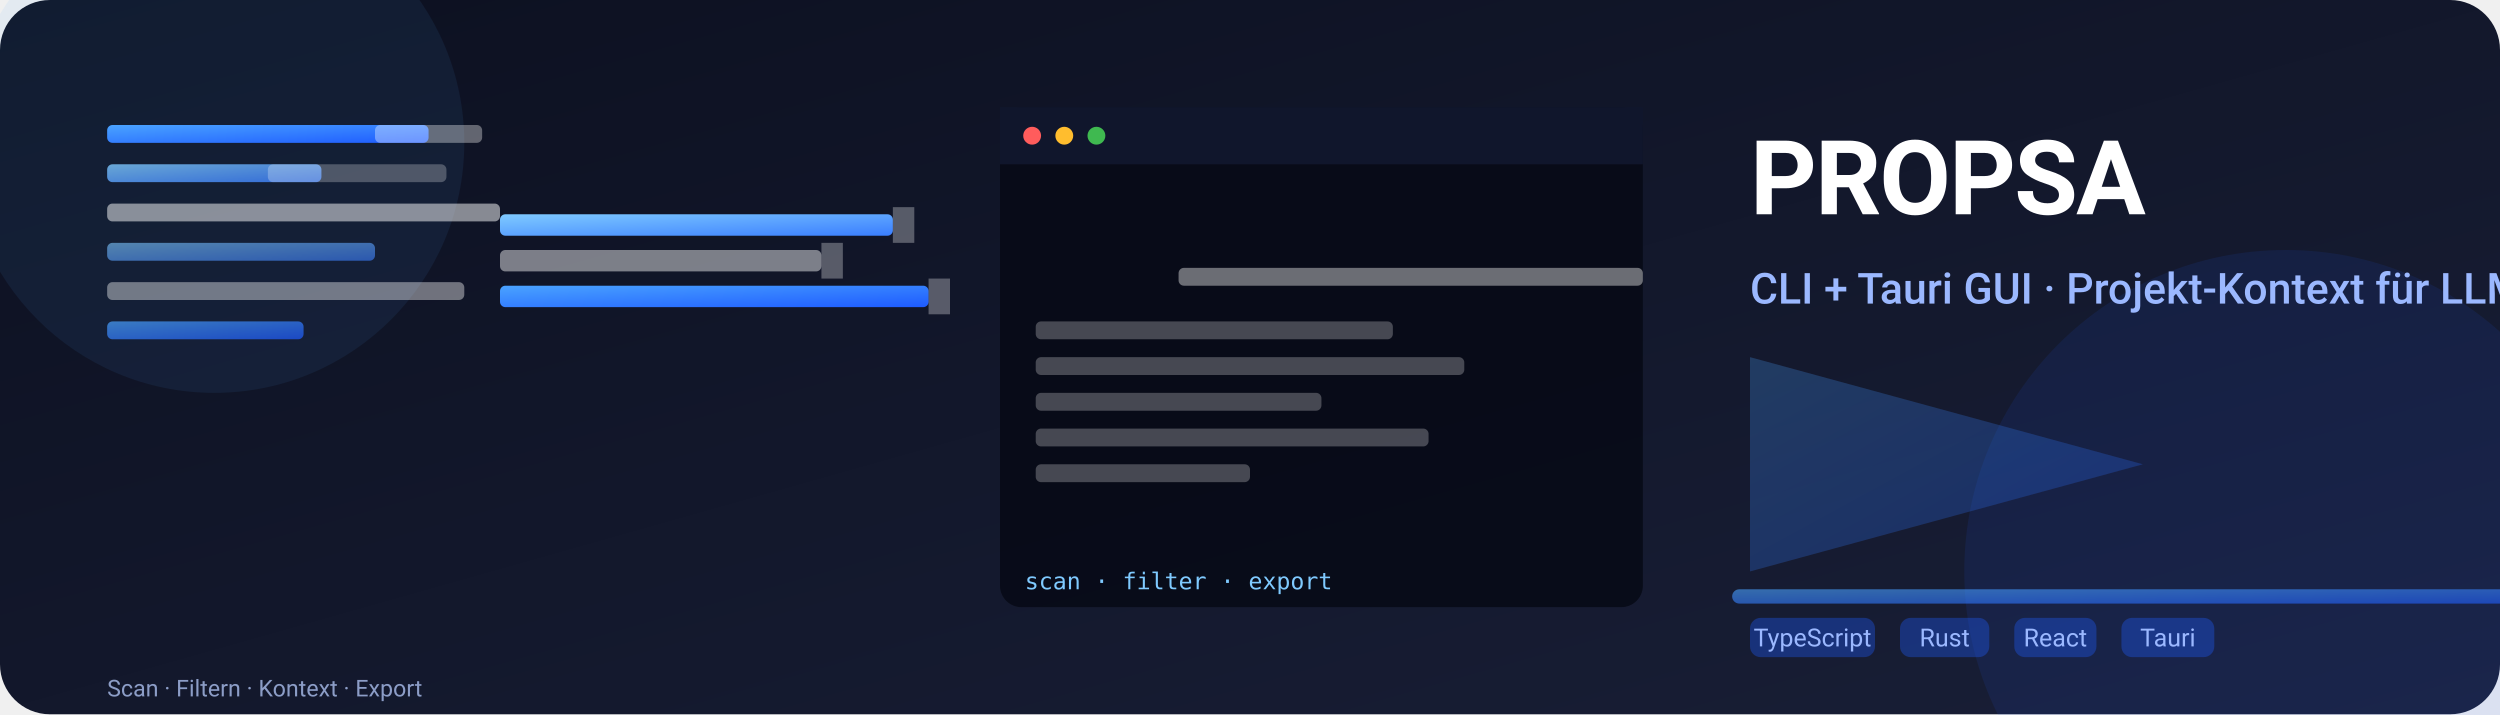
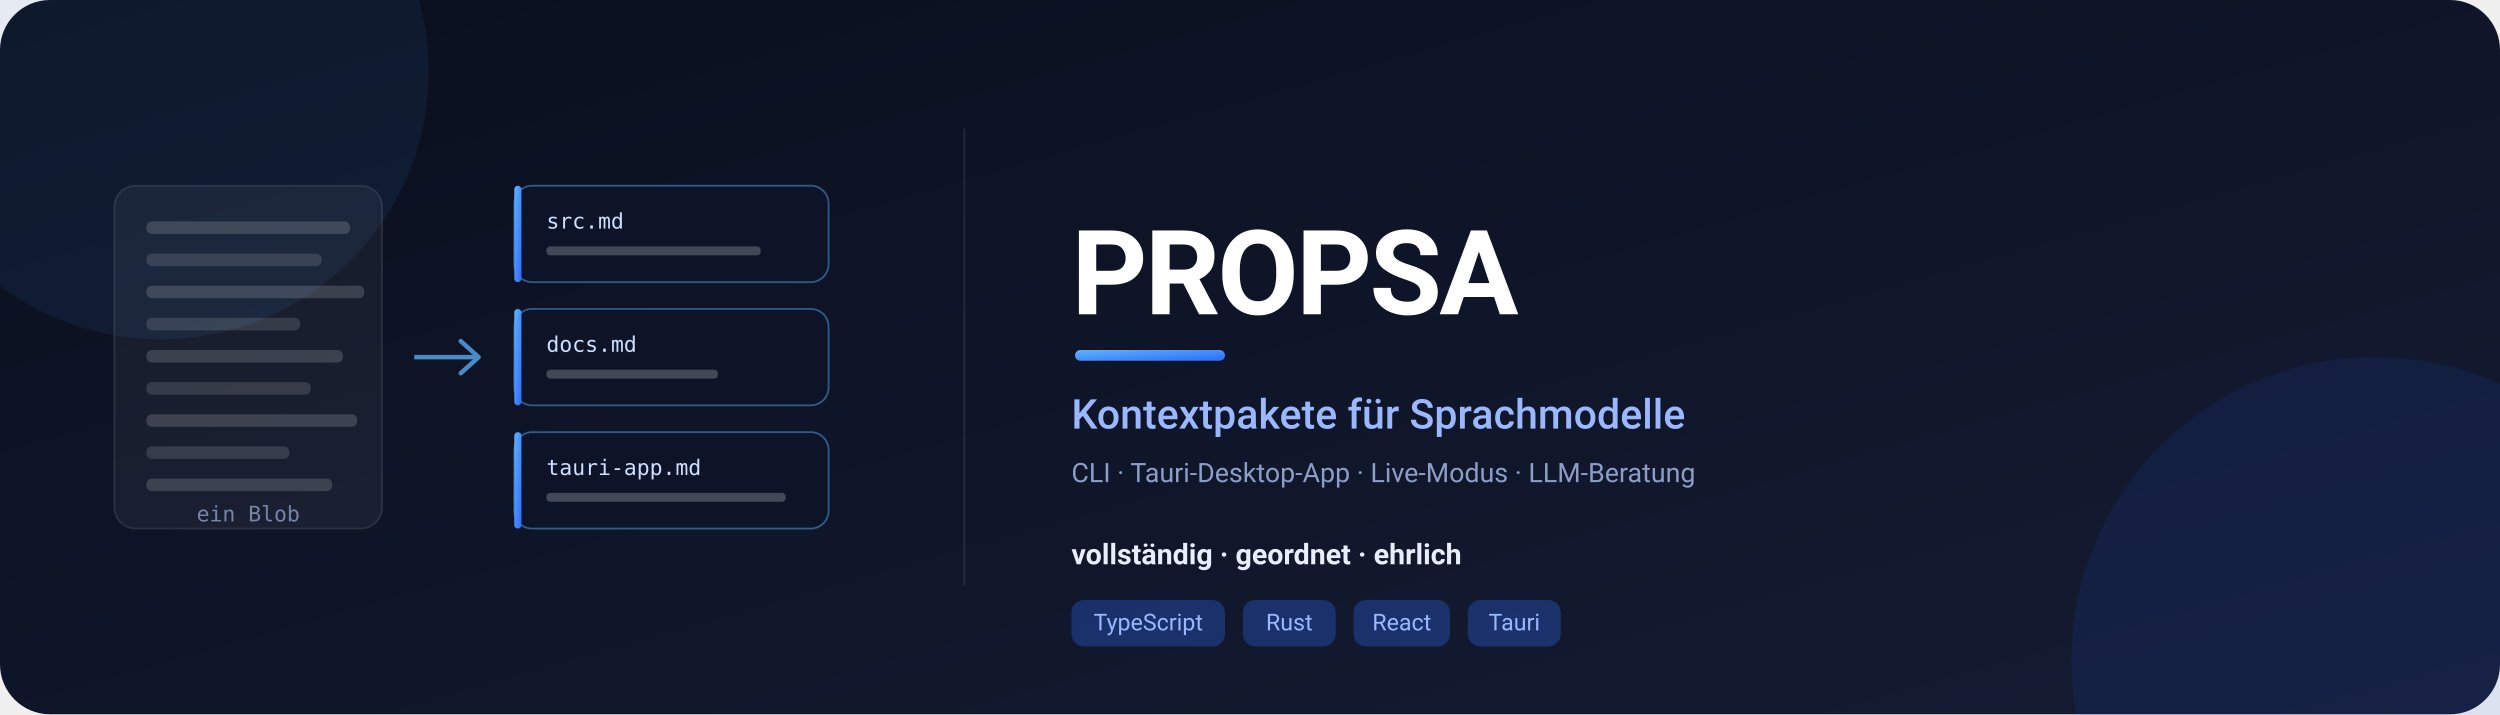
<svg xmlns="http://www.w3.org/2000/svg" viewBox="0 0 1400 400" text-rendering="geometricPrecision">
  <defs>
    <linearGradient id="bg" x1="0" y1="0" x2="1" y2="1">
-       <stop offset="0%" stop-color="#0c1020" />
-       <stop offset="100%" stop-color="#191f37" />
+       <stop offset="0%" stop-color="#0a0f1e" />
+       <stop offset="100%" stop-color="#151c33" />
    </linearGradient>
    <linearGradient id="accent" x1="0" y1="0" x2="1" y2="1">
-       <stop offset="0%" stop-color="#4aa3ff" />
-       <stop offset="100%" stop-color="#1e5bff" />
-     </linearGradient>
-     <linearGradient id="soft" x1="0" y1="0" x2="1" y2="1">
-       <stop offset="0%" stop-color="#7fcaff" />
-       <stop offset="100%" stop-color="#3a7eff" />
+       <stop offset="0%" stop-color="#5cb3ff" />
+       <stop offset="100%" stop-color="#2f6bff" />
    </linearGradient>
  </defs>
  <rect width="1400" height="400" rx="28" fill="url(#bg)" />
-   <circle cx="120" cy="80" r="140" fill="#4aa3ff" opacity="0.08" />
-   <circle cx="1280" cy="320" r="180" fill="#1e5bff" opacity="0.1" />
-   <g transform="translate(60,70)">
-     <rect x="0" y="0" width="180" height="10" rx="3" fill="url(#accent)" />
-     <rect x="150" y="0" width="60" height="10" rx="3" fill="#ffffff" opacity="0.35" />
-     <rect x="0" y="22" width="120" height="10" rx="3" fill="url(#soft)" opacity="0.8" />
-     <rect x="90" y="22" width="100" height="10" rx="3" fill="#ffffff" opacity="0.25" />
-     <rect x="0" y="44" width="220" height="10" rx="3" fill="#ffffff" opacity="0.5" />
-     <rect x="0" y="66" width="150" height="10" rx="3" fill="url(#soft)" opacity="0.6" />
-     <rect x="0" y="88" width="200" height="10" rx="3" fill="#ffffff" opacity="0.4" />
-     <rect x="0" y="110" width="110" height="10" rx="3" fill="url(#accent)" opacity="0.7" />
+   <circle cx="90" cy="40" r="150" fill="#4aa3ff" opacity="0.07" />
+   <circle cx="1330" cy="370" r="170" fill="#1e5bff" opacity="0.09" />
+   <g transform="translate(64,104)">
+     <rect x="0" y="0" width="150" height="192" rx="12" fill="#ffffff" opacity="0.05" />
+     <rect x="0" y="0" width="150" height="192" rx="12" fill="none" stroke="#ffffff" stroke-opacity="0.1" />
+     <g fill="#ffffff">
+       <rect x="18" y="20" width="114" height="7" rx="3" opacity="0.16" />
+       <rect x="18" y="38" width="98" height="7" rx="3" opacity="0.13" />
+       <rect x="18" y="56" width="122" height="7" rx="3" opacity="0.16" />
+       <rect x="18" y="74" width="86" height="7" rx="3" opacity="0.13" />
+       <rect x="18" y="92" width="110" height="7" rx="3" opacity="0.16" />
+       <rect x="18" y="110" width="92" height="7" rx="3" opacity="0.13" />
+       <rect x="18" y="128" width="118" height="7" rx="3" opacity="0.16" />
+       <rect x="18" y="146" width="80" height="7" rx="3" opacity="0.13" />
+       <rect x="18" y="164" width="104" height="7" rx="3" opacity="0.16" />
+     </g>
+     <text x="75" y="188" font-family="ui-monospace, Menlo, Consolas, monospace" font-size="12" fill="#8c9dc7" text-anchor="middle" opacity="0.8">ein Blob</text>
  </g>
-   <g transform="translate(280,120)">
-     <rect x="0" y="0" width="220" height="12" rx="3" fill="url(#soft)" />
-     <rect x="220" y="-4" width="12" height="20" fill="#ffffff" opacity="0.3" />
-     <rect x="0" y="20" width="180" height="12" rx="3" fill="#ffffff" opacity="0.45" />
-     <rect x="180" y="16" width="12" height="20" fill="#ffffff" opacity="0.3" />
-     <rect x="0" y="40" width="240" height="12" rx="3" fill="url(#accent)" />
-     <rect x="240" y="36" width="12" height="20" fill="#ffffff" opacity="0.3" />
+   <g stroke="#5cb3ff" stroke-width="2.5" fill="none" opacity="0.75">
+     <path d="M 232 200 L 268 200" />
+     <path d="M 258 191 L 268 200 L 258 209" stroke-linecap="round" stroke-linejoin="round" />
  </g>
-   <rect x="560" y="60" width="360" height="280" rx="12" fill="#070a16" opacity="0.9" />
-   <rect x="560" y="60" width="360" height="32" fill="#10162c" />
-   <circle cx="578" cy="76" r="5" fill="#ff5c5c" />
-   <circle cx="596" cy="76" r="5" fill="#ffbd2e" />
-   <circle cx="614" cy="76" r="5" fill="#3fb950" />
-   <rect x="660" y="150" width="260" height="10" rx="3" fill="#ffffff" opacity="0.4" />
-   <rect x="580" y="180" width="200" height="10" rx="3" fill="#ffffff" opacity="0.25" />
-   <rect x="580" y="200" width="240" height="10" rx="3" fill="#ffffff" opacity="0.25" />
-   <rect x="580" y="220" width="160" height="10" rx="3" fill="#ffffff" opacity="0.25" />
-   <rect x="580" y="240" width="220" height="10" rx="3" fill="#ffffff" opacity="0.25" />
-   <rect x="580" y="260" width="120" height="10" rx="3" fill="#ffffff" opacity="0.25" />
-   <text x="660" y="330" font-family="ui-monospace, Menlo, Consolas, monospace" font-size="13" fill="#7fcaff" text-anchor="middle">scan · filter · export</text>
-   <text x="980" y="120" font-family="ui-sans-serif, -apple-system, Segoe UI, Roboto, Helvetica, Arial, sans-serif" font-size="58" font-weight="700" fill="#ffffff" letter-spacing="-1">PROPSA</text>
-   <text x="980" y="170" font-family="ui-sans-serif, -apple-system, Segoe UI, Roboto, Helvetica, Arial, sans-serif" font-size="24" font-weight="500" fill="#9bb8ff">CLI + Tauri GUI · Projekt-Kontext für LLMs</text>
-   <path d="M 980 200 L 1200 260 L 980 320 Z" fill="url(#accent)" opacity="0.25" />
-   <rect x="970" y="330" width="480" height="8" rx="4" fill="url(#accent)" opacity="0.6" />
-   <g transform="translate(980,360)" font-family="ui-sans-serif, -apple-system, Segoe UI, Roboto, Helvetica, Arial, sans-serif" font-size="14" fill="#9bb8ff">
-     <rect x="0" y="-14" width="70" height="22" rx="6" fill="#1e5bff" opacity="0.35" />
-     <text x="35" y="2" text-anchor="middle">TypeScript</text>
-     <rect x="84" y="-14" width="50" height="22" rx="6" fill="#1e5bff" opacity="0.35" />
-     <text x="109" y="2" text-anchor="middle">Rust</text>
-     <rect x="148" y="-14" width="46" height="22" rx="6" fill="#1e5bff" opacity="0.35" />
-     <text x="171" y="2" text-anchor="middle">React</text>
-     <rect x="208" y="-14" width="52" height="22" rx="6" fill="#1e5bff" opacity="0.35" />
-     <text x="234" y="2" text-anchor="middle">Tauri</text>
+   <g transform="translate(288,104)" font-family="ui-monospace, Menlo, Consolas, monospace">
+     <g>
+       <rect x="0" y="0" width="176" height="54" rx="10" fill="#0d1428" stroke="#5cb3ff" stroke-opacity="0.45" />
+       <rect x="0" y="0" width="4" height="54" rx="2" fill="url(#accent)" />
+       <text x="18" y="24" font-size="12" fill="#cfe0ff">src.md</text>
+       <rect x="18" y="34" width="120" height="5" rx="2" fill="#ffffff" opacity="0.22" />
+     </g>
+     <g>
+       <rect x="0" y="69" width="176" height="54" rx="10" fill="#0d1428" stroke="#5cb3ff" stroke-opacity="0.45" />
+       <rect x="0" y="69" width="4" height="54" rx="2" fill="url(#accent)" />
+       <text x="18" y="93" font-size="12" fill="#cfe0ff">docs.md</text>
+       <rect x="18" y="103" width="96" height="5" rx="2" fill="#ffffff" opacity="0.22" />
+     </g>
+     <g>
+       <rect x="0" y="138" width="176" height="54" rx="10" fill="#0d1428" stroke="#5cb3ff" stroke-opacity="0.45" />
+       <rect x="0" y="138" width="4" height="54" rx="2" fill="url(#accent)" />
+       <text x="18" y="162" font-size="12" fill="#cfe0ff">tauri-app.md</text>
+       <rect x="18" y="172" width="134" height="5" rx="2" fill="#ffffff" opacity="0.22" />
+     </g>
  </g>
-   <text x="60" y="390" font-family="ui-sans-serif, -apple-system, Segoe UI, Roboto, Helvetica, Arial, sans-serif" font-size="13" fill="#8c9dc7">Scan · Filtern · Kontext · Export</text>
+   <line x1="540" y1="72" x2="540" y2="328" stroke="#ffffff" stroke-opacity="0.09" stroke-width="1" />
+   <g font-family="ui-sans-serif, -apple-system, Segoe UI, Roboto, Helvetica, Arial, sans-serif">
+     <text x="600" y="176" font-size="66" font-weight="700" fill="#ffffff" letter-spacing="-1.5">PROPSA</text>
+     <rect x="602" y="196" width="84" height="6" rx="3" fill="url(#accent)" />
+     <text x="600" y="240" font-size="23" font-weight="500" fill="#9bb8ff">Kontextpakete für Sprachmodelle</text>
+     <text x="600" y="270" font-size="15" fill="#8c9dc7">CLI · Tauri-Desktop-App · Live-Modus · LLM-Beratung</text>
+     <text x="600" y="316" font-size="16" font-weight="600" fill="#e8eefc">vollständig · geordnet · ehrlich</text>
+   </g>
+   <g font-family="ui-sans-serif, -apple-system, Segoe UI, Roboto, Helvetica, Arial, sans-serif" font-size="13" fill="#9bb8ff">
+     <rect x="600" y="336" width="86" height="26" rx="7" fill="#2f6bff" opacity="0.3" />
+     <text x="643" y="353" text-anchor="middle">TypeScript</text>
+     <rect x="696" y="336" width="52" height="26" rx="7" fill="#2f6bff" opacity="0.3" />
+     <text x="722" y="353" text-anchor="middle">Rust</text>
+     <rect x="758" y="336" width="54" height="26" rx="7" fill="#2f6bff" opacity="0.3" />
+     <text x="785" y="353" text-anchor="middle">React</text>
+     <rect x="822" y="336" width="52" height="26" rx="7" fill="#2f6bff" opacity="0.3" />
+     <text x="848" y="353" text-anchor="middle">Tauri</text>
+   </g>
</svg>
